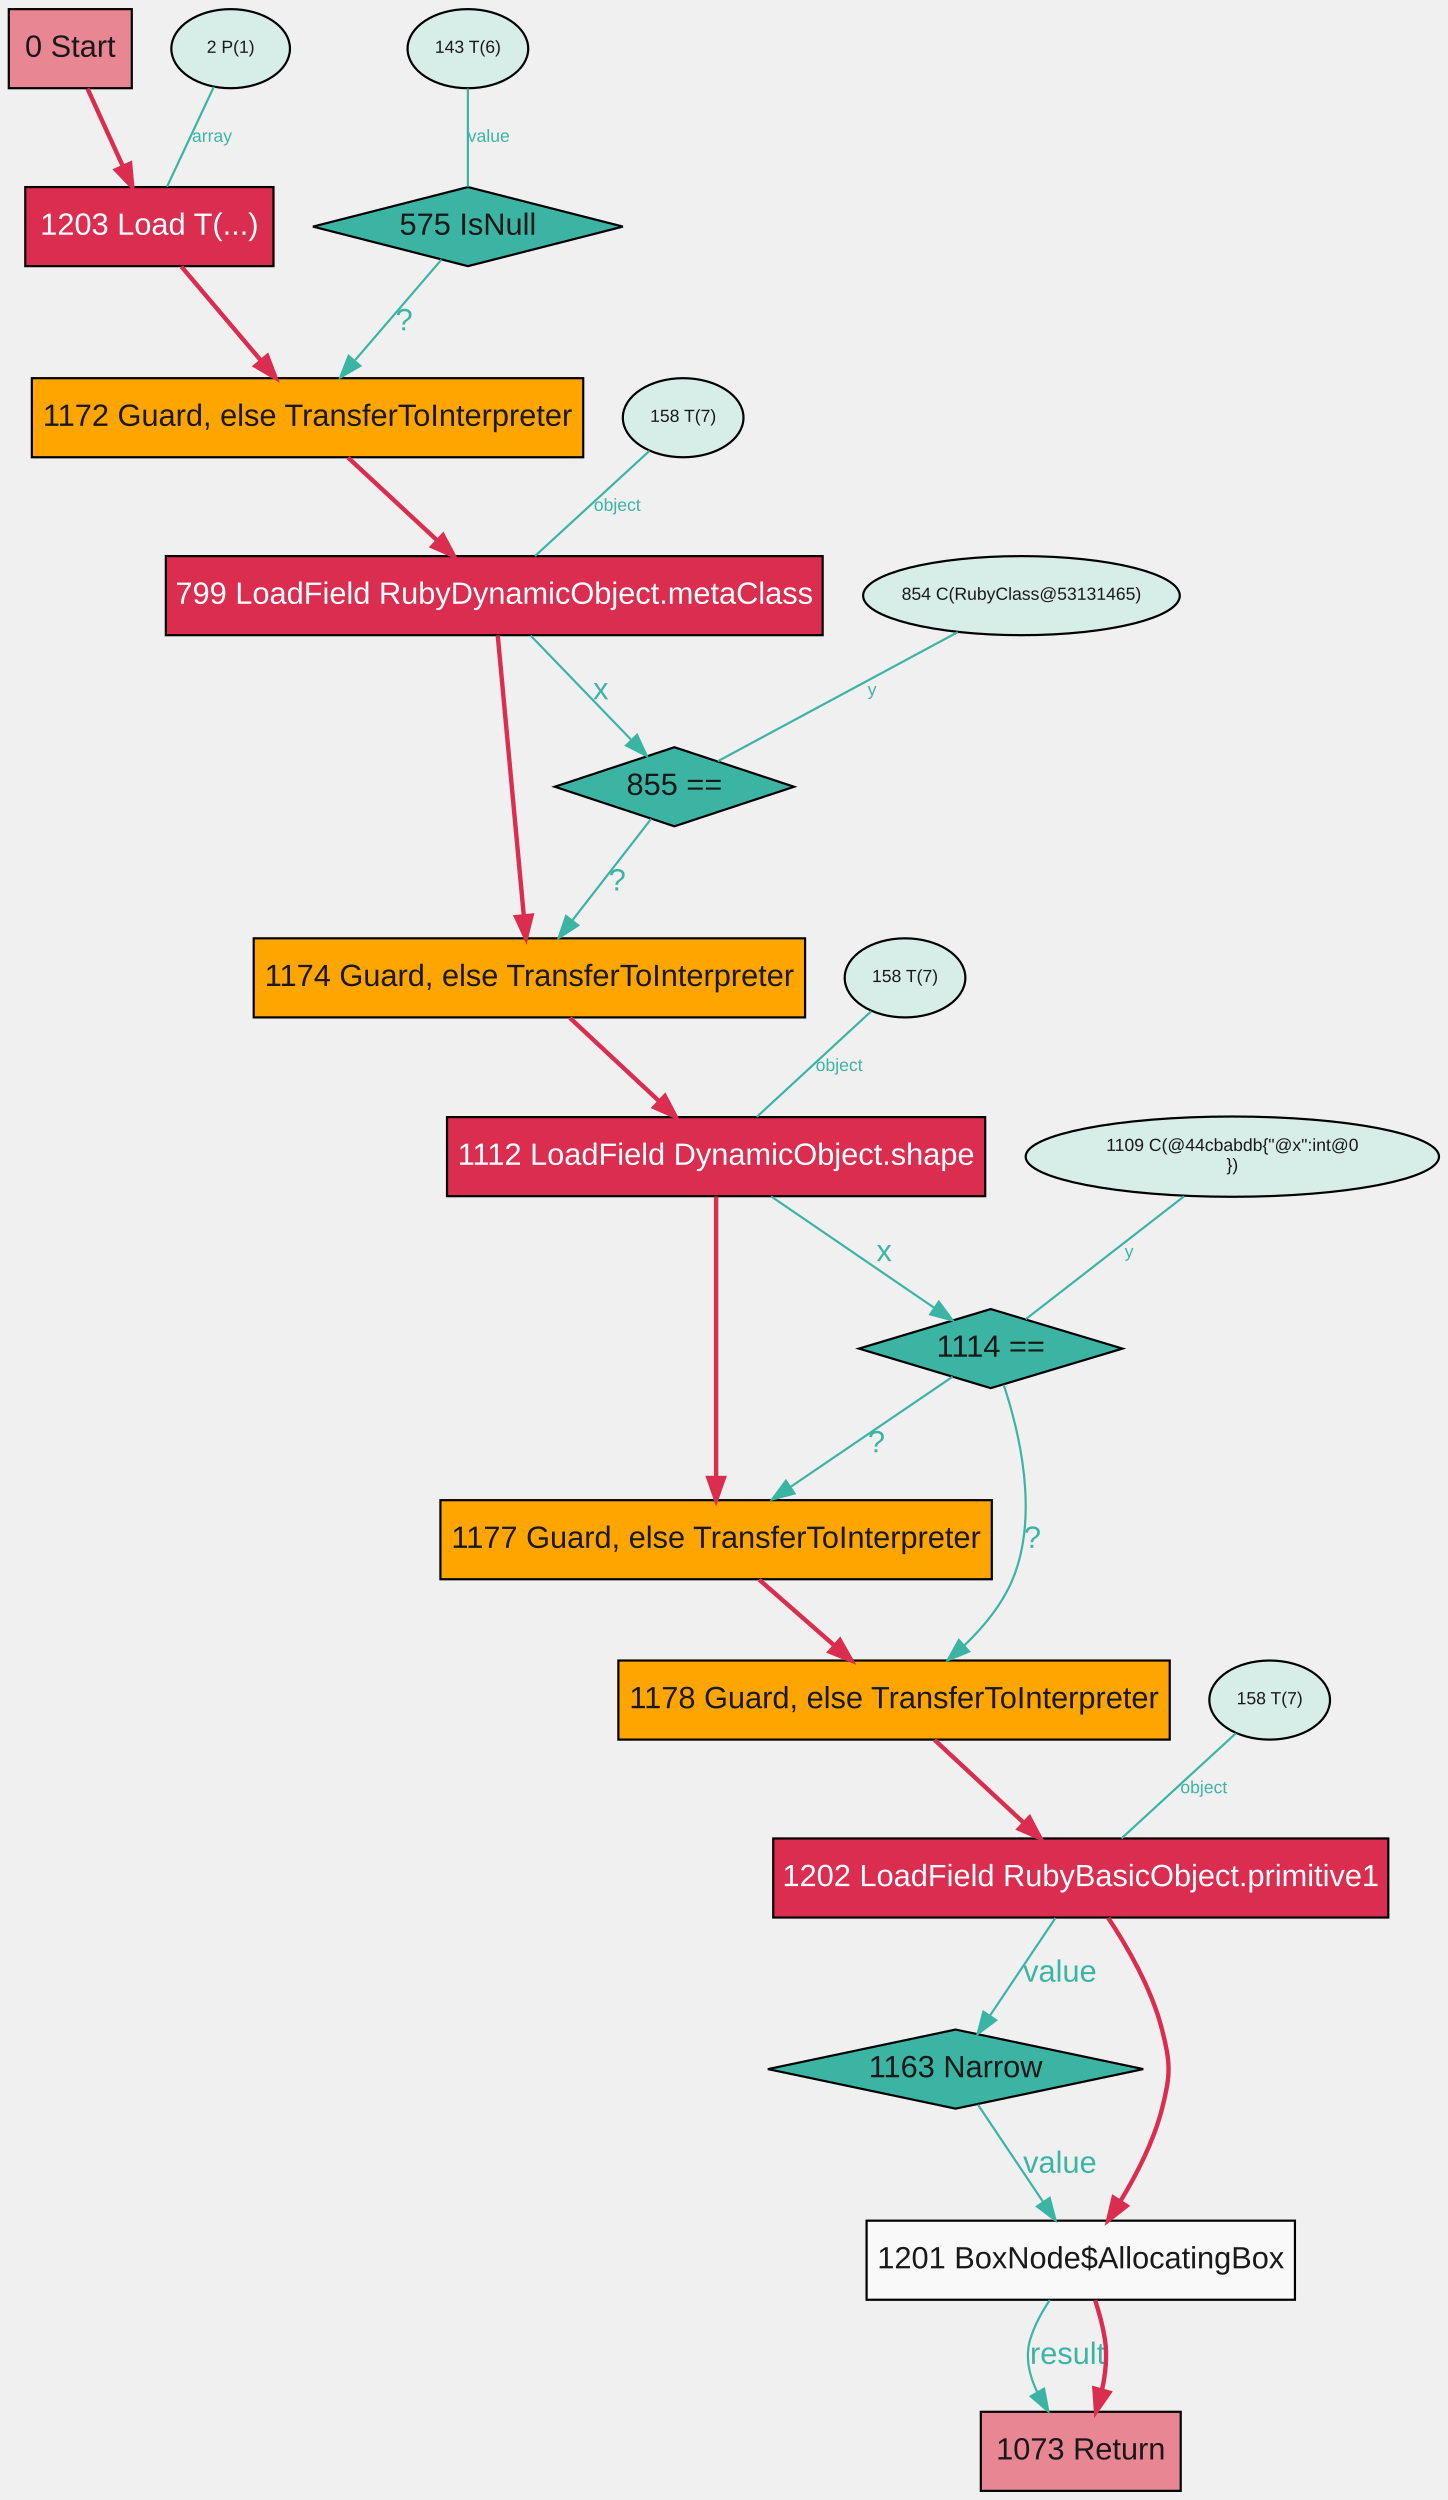
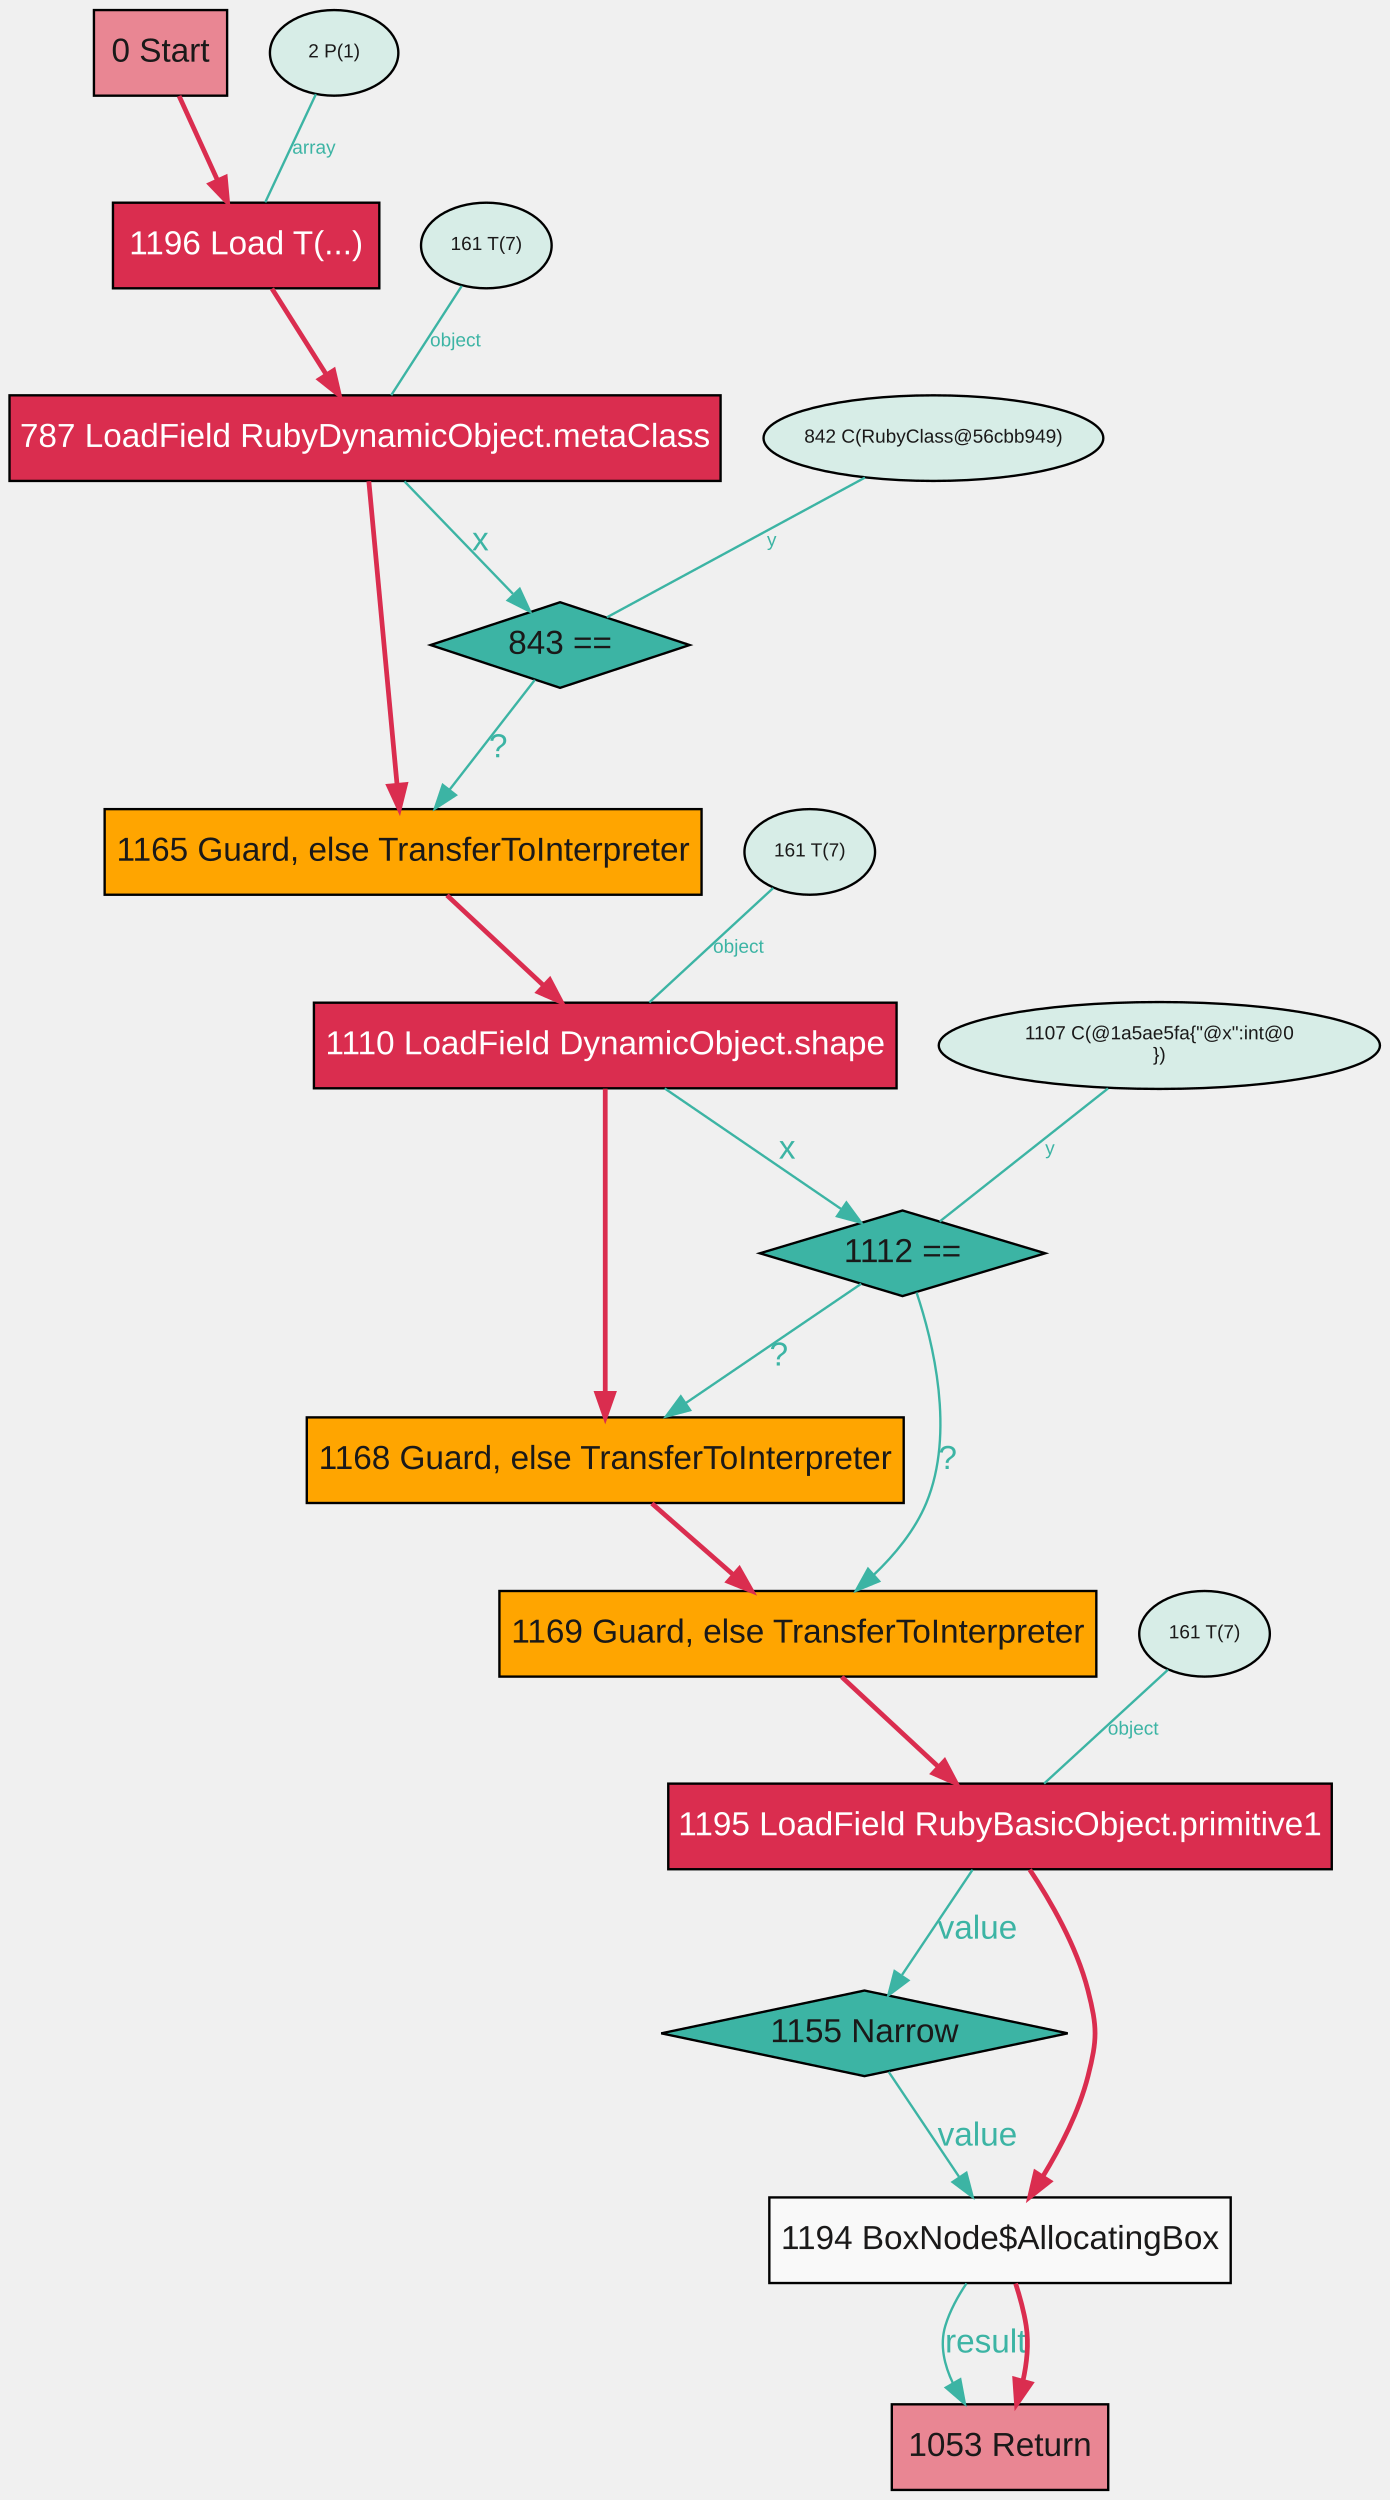
- <svg xmlns="http://www.w3.org/2000/svg" width="659pt" height="1138pt" viewBox="0.00 0.00 659.05 1137.77">
-   <g id="graph0" class="graph" transform="scale(1 1) rotate(0) translate(4 1133.77)">
+ <svg xmlns="http://www.w3.org/2000/svg" width="584pt" height="1051pt" viewBox="0.00 0.00 584.13 1050.77">
+   <g id="graph0" class="graph" transform="scale(1 1) rotate(0) translate(4 1046.77)">
    <g id="node1" class="node">
-       <polygon fill="#e98693" stroke="black" points="56,-1129.77 0,-1129.77 0,-1093.77 56,-1093.77 56,-1129.77" />
-       <text text-anchor="middle" x="28" y="-1108.07" font-family="Arial" font-size="14.00" fill="#1a1919">0 Start</text>
+       <polygon fill="#e98693" stroke="black" points="91.5,-1042.77 35.5,-1042.77 35.5,-1006.77 91.5,-1006.77 91.5,-1042.77" />
+       <text text-anchor="middle" x="63.5" y="-1021.07" font-family="Arial" font-size="14.00" fill="#1a1919">0 Start</text>
+     </g>
+     <g id="node13" class="node">
+       <polygon fill="#da2d4f" stroke="black" points="155.5,-961.77 43.5,-961.77 43.5,-925.77 155.5,-925.77 155.5,-961.77" />
+       <text text-anchor="middle" x="99.5" y="-940.07" font-family="Arial" font-size="14.00" fill="#ffffff">1196 Load T(...)</text>
+     </g>
+     <g id="edge22" class="edge">
+       <path fill="none" stroke="#da2d4f" stroke-width="2" d="M71.31,-1006.63C76.03,-996.28 82.14,-982.87 87.46,-971.18" />
+       <polygon fill="#da2d4f" stroke="#da2d4f" stroke-width="2" points="90.74,-972.43 91.7,-961.88 84.37,-969.53 90.74,-972.43" />
+     </g>
+     <g id="node2" class="node">
+       <polygon fill="#da2d4f" stroke="black" points="299,-880.77 0,-880.77 0,-844.77 299,-844.77 299,-880.77" />
+       <text text-anchor="middle" x="149.5" y="-859.07" font-family="Arial" font-size="14.00" fill="#ffffff">787 LoadField RubyDynamicObject.metaClass</text>
+     </g>
+     <g id="node3" class="node">
+       <polygon fill="#3cb4a4" stroke="black" points="231.5,-793.77 177.04,-775.77 231.5,-757.77 285.96,-775.77 231.5,-793.77" />
+       <text text-anchor="middle" x="231.5" y="-772.07" font-family="Arial" font-size="14.00" fill="#1a1919">843 ==</text>
+     </g>
+     <g id="edge2" class="edge">
+       <path fill="none" stroke="#3cb4a4" d="M166.09,-844.57C179.28,-830.9 197.77,-811.74 211.72,-797.27" />
+       <polygon fill="#3cb4a4" stroke="#3cb4a4" points="214.52,-799.41 218.95,-789.78 209.49,-794.55 214.52,-799.41" />
+       <text text-anchor="middle" x="198" y="-815.57" font-family="arial" font-size="14.00" fill="#3cb4a4">x</text>
+     </g>
+     <g id="node8" class="node">
+       <polygon fill="#ffa500" stroke="black" points="291,-706.77 40,-706.77 40,-670.77 291,-670.77 291,-706.77" />
+       <text text-anchor="middle" x="165.5" y="-685.07" font-family="Arial" font-size="14.00" fill="#1a1919">1165 Guard, else TransferToInterpreter</text>
+     </g>
+     <g id="edge1" class="edge">
+       <path fill="none" stroke="#da2d4f" stroke-width="2" d="M151.09,-844.65C153.87,-814.77 159.63,-752.88 162.96,-717.04" />
+       <polygon fill="#da2d4f" stroke="#da2d4f" stroke-width="2" points="166.47,-717.1 163.91,-706.82 159.5,-716.45 166.47,-717.1" />
+     </g>
+     <g id="edge9" class="edge">
+       <path fill="none" stroke="#3cb4a4" d="M220.9,-761.11C211.24,-748.68 196.75,-730.01 185,-714.89" />
+       <polygon fill="#3cb4a4" stroke="#3cb4a4" points="187.71,-712.67 178.81,-706.91 182.18,-716.96 187.71,-712.67" />
+       <text text-anchor="middle" x="205.5" y="-728.57" font-family="arial" font-size="14.00" fill="#3cb4a4">?</text>
+     </g>
+     <g id="node4" class="node">
+       <polygon fill="#e98693" stroke="black" points="462,-36 371,-36 371,0 462,0 462,-36" />
+       <text text-anchor="middle" x="416.5" y="-14.3" font-family="Arial" font-size="14.00" fill="#1a1919">1053 Return</text>
+     </g>
+     <g id="node5" class="node">
+       <polygon fill="#da2d4f" stroke="black" points="373,-625.38 128,-625.38 128,-589.38 373,-589.38 373,-625.38" />
+       <text text-anchor="middle" x="250.5" y="-603.68" font-family="Arial" font-size="14.00" fill="#ffffff">1110 LoadField DynamicObject.shape</text>
+     </g>
+     <g id="node6" class="node">
+       <polygon fill="#3cb4a4" stroke="black" points="375.5,-538 315.51,-520 375.5,-502 435.49,-520 375.5,-538" />
+       <text text-anchor="middle" x="375.5" y="-516.3" font-family="Arial" font-size="14.00" fill="#1a1919">1112 ==</text>
+     </g>
+     <g id="edge6" class="edge">
+       <path fill="none" stroke="#3cb4a4" d="M275.5,-589.31C297.04,-574.6 328.01,-553.44 349.76,-538.58" />
+       <polygon fill="#3cb4a4" stroke="#3cb4a4" points="351.9,-541.36 358.18,-532.83 347.95,-535.58 351.9,-541.36" />
+       <text text-anchor="middle" x="327" y="-559.8" font-family="arial" font-size="14.00" fill="#3cb4a4">x</text>
+     </g>
+     <g id="node9" class="node">
+       <polygon fill="#ffa500" stroke="black" points="376,-451 125,-451 125,-415 376,-415 376,-451" />
+       <text text-anchor="middle" x="250.5" y="-429.3" font-family="Arial" font-size="14.00" fill="#1a1919">1168 Guard, else TransferToInterpreter</text>
+     </g>
+     <g id="edge5" class="edge">
+       <path fill="none" stroke="#da2d4f" stroke-width="2" d="M250.5,-589.23C250.5,-559.28 250.5,-497.25 250.5,-461.33" />
+       <polygon fill="#da2d4f" stroke="#da2d4f" stroke-width="2" points="254,-461.09 250.5,-451.09 247,-461.09 254,-461.09" />
+     </g>
+     <g id="edge11" class="edge">
+       <path fill="none" stroke="#3cb4a4" d="M358.12,-507.18C339.12,-494.26 308.21,-473.24 284.38,-457.04" />
+       <polygon fill="#3cb4a4" stroke="#3cb4a4" points="286.19,-454.04 275.96,-451.31 282.26,-459.83 286.19,-454.04" />
+       <text text-anchor="middle" x="323.5" y="-472.8" font-family="arial" font-size="14.00" fill="#3cb4a4">?</text>
+     </g>
+     <g id="node10" class="node">
+       <polygon fill="#ffa500" stroke="black" points="457,-378 206,-378 206,-342 457,-342 457,-378" />
+       <text text-anchor="middle" x="331.5" y="-356.3" font-family="Arial" font-size="14.00" fill="#1a1919">1169 Guard, else TransferToInterpreter</text>
+     </g>
+     <g id="edge13" class="edge">
+       <path fill="none" stroke="#3cb4a4" d="M381.4,-503.52C388.41,-482.59 397.72,-444.49 385.5,-415 380.74,-403.52 372.23,-393.2 363.35,-384.74" />
+       <polygon fill="#3cb4a4" stroke="#3cb4a4" points="365.67,-382.12 355.87,-378.08 361.01,-387.35 365.67,-382.12" />
+       <text text-anchor="middle" x="394.5" y="-429.3" font-family="arial" font-size="14.00" fill="#3cb4a4">?</text>
+     </g>
+     <g id="node7" class="node">
+       <polygon fill="#3cb4a4" stroke="black" points="359.5,-210 274.04,-192 359.5,-174 444.96,-192 359.5,-210" />
+       <text text-anchor="middle" x="359.5" y="-188.3" font-family="Arial" font-size="14.00" fill="#1a1919">1155 Narrow</text>
+     </g>
+     <g id="node11" class="node">
+       <polygon fill="#f9f9f9" stroke="black" points="513.5,-123 319.5,-123 319.5,-87 513.5,-87 513.5,-123" />
+       <text text-anchor="middle" x="416.5" y="-101.3" font-family="Arial" font-size="14.00" fill="#1a1919">1194 BoxNode$AllocatingBox</text>
+     </g>
+     <g id="edge15" class="edge">
+       <path fill="none" stroke="#3cb4a4" d="M369.69,-175.8C377.91,-163.54 389.66,-146.03 399.32,-131.61" />
+       <polygon fill="#3cb4a4" stroke="#3cb4a4" points="402.36,-133.36 405.03,-123.11 396.55,-129.47 402.36,-133.36" />
+       <text text-anchor="middle" x="407" y="-144.8" font-family="arial" font-size="14.00" fill="#3cb4a4">value</text>
+     </g>
+     <g id="edge10" class="edge">
+       <path fill="none" stroke="#da2d4f" stroke-width="2" d="M183.94,-670.54C195.86,-659.41 211.54,-644.77 224.69,-632.49" />
+       <polygon fill="#da2d4f" stroke="#da2d4f" stroke-width="2" points="227.17,-634.96 232.09,-625.58 222.39,-629.84 227.17,-634.96" />
+     </g>
+     <g id="edge12" class="edge">
+       <path fill="none" stroke="#da2d4f" stroke-width="2" d="M270.11,-414.81C280.36,-405.83 293.06,-394.69 304.25,-384.89" />
+       <polygon fill="#da2d4f" stroke="#da2d4f" stroke-width="2" points="306.86,-387.25 312.07,-378.03 302.25,-381.99 306.86,-387.25" />
+     </g>
+     <g id="node12" class="node">
+       <polygon fill="#da2d4f" stroke="black" points="556,-297 277,-297 277,-261 556,-261 556,-297" />
+       <text text-anchor="middle" x="416.5" y="-275.3" font-family="Arial" font-size="14.00" fill="#ffffff">1195 LoadField RubyBasicObject.primitive1</text>
+     </g>
+     <g id="edge14" class="edge">
+       <path fill="none" stroke="#da2d4f" stroke-width="2" d="M349.94,-341.86C361.86,-330.78 377.54,-316.21 390.69,-303.99" />
+       <polygon fill="#da2d4f" stroke="#da2d4f" stroke-width="2" points="393.15,-306.48 398.09,-297.11 388.38,-301.35 393.15,-306.48" />
+     </g>
+     <g id="edge4" class="edge">
+       <path fill="none" stroke="#3cb4a4" d="M402.4,-86.84C398.78,-81.46 395.38,-75.27 393.5,-69 391.09,-60.93 393.06,-52.49 396.69,-44.89" />
+       <polygon fill="#3cb4a4" stroke="#3cb4a4" points="399.79,-46.53 401.75,-36.12 393.72,-43.03 399.79,-46.53" />
+       <text text-anchor="middle" x="410.5" y="-57.8" font-family="arial" font-size="14.00" fill="#3cb4a4">result</text>
+     </g>
+     <g id="edge16" class="edge">
+       <path fill="none" stroke="#da2d4f" stroke-width="2" d="M423.05,-86.8C424.87,-81.21 426.59,-74.92 427.5,-69 428.67,-61.39 427.79,-53.2 426.11,-45.71" />
+       <polygon fill="#da2d4f" stroke="#da2d4f" stroke-width="2" points="429.47,-44.74 423.44,-36.02 422.72,-46.59 429.47,-44.74" />
+     </g>
+     <g id="edge8" class="edge">
+       <path fill="none" stroke="#3cb4a4" d="M404.97,-260.8C396.43,-248.07 384.69,-230.57 375.28,-216.54" />
+       <polygon fill="#3cb4a4" stroke="#3cb4a4" points="377.97,-214.26 369.49,-207.9 372.16,-218.16 377.97,-214.26" />
+       <text text-anchor="middle" x="407" y="-231.8" font-family="arial" font-size="14.00" fill="#3cb4a4">value</text>
+     </g>
+     <g id="edge17" class="edge">
+       <path fill="none" stroke="#da2d4f" stroke-width="2" d="M428.99,-260.84C437.77,-247.66 448.76,-228.63 453.5,-210 457.45,-194.49 457.45,-189.51 453.5,-174 449.72,-159.16 441.98,-144.06 434.54,-131.87" />
+       <polygon fill="#da2d4f" stroke="#da2d4f" stroke-width="2" points="437.32,-129.71 428.99,-123.16 431.42,-133.48 437.32,-129.71" />
+     </g>
+     <g id="edge23" class="edge">
+       <path fill="none" stroke="#da2d4f" stroke-width="2" d="M110.35,-925.63C117.03,-915.07 125.73,-901.33 133.22,-889.48" />
+       <polygon fill="#da2d4f" stroke="#da2d4f" stroke-width="2" points="136.28,-891.2 138.67,-880.88 130.37,-887.46 136.28,-891.2" />
+     </g>
+     <g id="node14" class="node">
+       <ellipse fill="#d7ede7" stroke="black" cx="388.5" cy="-862.77" rx="71.44" ry="18" />
+       <text text-anchor="middle" x="388.5" y="-860.87" font-family="Arial" font-size="8.00" fill="#1a1919">842 C(RubyClass@56cbb949)</text>
+     </g>
+     <g id="edge3" class="edge">
+       <path fill="none" stroke="#3cb4a4" d="M359.7,-846.18C328.19,-829.12 278.52,-802.23 251.18,-787.42" />
+       <text text-anchor="middle" x="320.5" y="-817.37" font-family="arial" font-size="8.00" fill="#3cb4a4">y</text>
    </g>
    <g id="node15" class="node">
-       <polygon fill="#da2d4f" stroke="black" points="120.5,-1048.77 7.5,-1048.77 7.5,-1012.77 120.5,-1012.77 120.5,-1048.77" />
-       <text text-anchor="middle" x="64" y="-1027.07" font-family="Arial" font-size="14.00" fill="#ffffff">1203 Load T(...)</text>
+       <ellipse fill="#d7ede7" stroke="black" cx="483.5" cy="-607.38" rx="92.76" ry="18.27" />
+       <text text-anchor="middle" x="483.5" y="-609.98" font-family="Arial" font-size="8.00" fill="#1a1919">1107 C(@1a5ae5fa{"@x":int@0</text>
+       <text text-anchor="middle" x="483.5" y="-600.98" font-family="Arial" font-size="8.00" fill="#1a1919">})</text>
    </g>
-     <g id="edge25" class="edge">
-       <path fill="none" stroke="#da2d4f" stroke-width="2" d="M35.81,-1093.63C40.53,-1083.28 46.64,-1069.87 51.96,-1058.18" />
-       <polygon fill="#da2d4f" stroke="#da2d4f" stroke-width="2" points="55.24,-1059.43 56.2,-1048.88 48.87,-1056.53 55.24,-1059.43" />
+     <g id="edge7" class="edge">
+       <path fill="none" stroke="#3cb4a4" d="M461.9,-589.31C440.97,-572.76 409.74,-548.07 391.12,-533.35" />
+       <text text-anchor="middle" x="437.5" y="-561.6" font-family="arial" font-size="8.00" fill="#3cb4a4">y</text>
    </g>
-     <g id="node2" class="node">
-       <polygon fill="#3cb4a4" stroke="black" points="209,-1048.77 138.45,-1030.77 209,-1012.77 279.55,-1030.77 209,-1048.77" />
-       <text text-anchor="middle" x="209" y="-1027.07" font-family="Arial" font-size="14.00" fill="#1a1919">575 IsNull</text>
-     </g>
-     <g id="node9" class="node">
-       <polygon fill="#ffa500" stroke="black" points="261.5,-961.77 10.5,-961.77 10.5,-925.77 261.5,-925.77 261.5,-961.77" />
-       <text text-anchor="middle" x="136" y="-940.07" font-family="Arial" font-size="14.00" fill="#1a1919">1172 Guard, else TransferToInterpreter</text>
-     </g>
-     <g id="edge9" class="edge">
-       <path fill="none" stroke="#3cb4a4" d="M196.95,-1015.73C186.28,-1003.32 170.48,-984.91 157.63,-969.95" />
-       <polygon fill="#3cb4a4" stroke="#3cb4a4" points="160.02,-967.37 150.85,-962.06 154.71,-971.93 160.02,-967.37" />
-       <text text-anchor="middle" x="180" y="-983.57" font-family="arial" font-size="14.00" fill="#3cb4a4">?</text>
-     </g>
-     <g id="node3" class="node">
-       <polygon fill="#da2d4f" stroke="black" points="370.5,-880.77 71.5,-880.77 71.5,-844.77 370.5,-844.77 370.5,-880.77" />
-       <text text-anchor="middle" x="221" y="-859.07" font-family="Arial" font-size="14.00" fill="#ffffff">799 LoadField RubyDynamicObject.metaClass</text>
-     </g>
-     <g id="node4" class="node">
-       <polygon fill="#3cb4a4" stroke="black" points="303,-793.77 248.54,-775.77 303,-757.77 357.46,-775.77 303,-793.77" />
-       <text text-anchor="middle" x="303" y="-772.07" font-family="Arial" font-size="14.00" fill="#1a1919">855 ==</text>
-     </g>
-     <g id="edge2" class="edge">
-       <path fill="none" stroke="#3cb4a4" d="M237.59,-844.57C250.78,-830.9 269.27,-811.74 283.22,-797.27" />
-       <polygon fill="#3cb4a4" stroke="#3cb4a4" points="286.02,-799.41 290.45,-789.78 280.99,-794.55 286.02,-799.41" />
-       <text text-anchor="middle" x="269.5" y="-815.57" font-family="arial" font-size="14.00" fill="#3cb4a4">x</text>
-     </g>
-     <g id="node10" class="node">
-       <polygon fill="#ffa500" stroke="black" points="362.5,-706.77 111.5,-706.77 111.5,-670.77 362.5,-670.77 362.5,-706.77" />
-       <text text-anchor="middle" x="237" y="-685.07" font-family="Arial" font-size="14.00" fill="#1a1919">1174 Guard, else TransferToInterpreter</text>
-     </g>
-     <g id="edge1" class="edge">
-       <path fill="none" stroke="#da2d4f" stroke-width="2" d="M222.59,-844.65C225.37,-814.77 231.13,-752.88 234.46,-717.04" />
-       <polygon fill="#da2d4f" stroke="#da2d4f" stroke-width="2" points="237.97,-717.1 235.41,-706.82 231,-716.45 237.97,-717.1" />
-     </g>
-     <g id="edge11" class="edge">
-       <path fill="none" stroke="#3cb4a4" d="M292.4,-761.11C282.74,-748.68 268.25,-730.01 256.5,-714.89" />
-       <polygon fill="#3cb4a4" stroke="#3cb4a4" points="259.21,-712.67 250.31,-706.91 253.68,-716.96 259.21,-712.67" />
-       <text text-anchor="middle" x="277" y="-728.57" font-family="arial" font-size="14.00" fill="#3cb4a4">?</text>
-     </g>
-     <g id="node5" class="node">
-       <polygon fill="#e98693" stroke="black" points="533.5,-36 442.5,-36 442.5,0 533.5,0 533.5,-36" />
-       <text text-anchor="middle" x="488" y="-14.3" font-family="Arial" font-size="14.00" fill="#1a1919">1073 Return</text>
-     </g>
-     <g id="node6" class="node">
-       <polygon fill="#da2d4f" stroke="black" points="444.5,-625.38 199.5,-625.38 199.5,-589.38 444.5,-589.38 444.5,-625.38" />
-       <text text-anchor="middle" x="322" y="-603.68" font-family="Arial" font-size="14.00" fill="#ffffff">1112 LoadField DynamicObject.shape</text>
-     </g>
-     <g id="node7" class="node">
-       <polygon fill="#3cb4a4" stroke="black" points="447,-538 387.01,-520 447,-502 506.99,-520 447,-538" />
-       <text text-anchor="middle" x="447" y="-516.3" font-family="Arial" font-size="14.00" fill="#1a1919">1114 ==</text>
-     </g>
-     <g id="edge6" class="edge">
-       <path fill="none" stroke="#3cb4a4" d="M347,-589.31C368.54,-574.6 399.51,-553.44 421.26,-538.58" />
-       <polygon fill="#3cb4a4" stroke="#3cb4a4" points="423.4,-541.36 429.68,-532.83 419.45,-535.58 423.4,-541.36" />
-       <text text-anchor="middle" x="398.5" y="-559.8" font-family="arial" font-size="14.00" fill="#3cb4a4">x</text>
-     </g>
-     <g id="node11" class="node">
-       <polygon fill="#ffa500" stroke="black" points="447.5,-451 196.5,-451 196.5,-415 447.5,-415 447.5,-451" />
-       <text text-anchor="middle" x="322" y="-429.3" font-family="Arial" font-size="14.00" fill="#1a1919">1177 Guard, else TransferToInterpreter</text>
-     </g>
-     <g id="edge5" class="edge">
-       <path fill="none" stroke="#da2d4f" stroke-width="2" d="M322,-589.23C322,-559.28 322,-497.25 322,-461.33" />
-       <polygon fill="#da2d4f" stroke="#da2d4f" stroke-width="2" points="325.5,-461.09 322,-451.09 318.5,-461.09 325.5,-461.09" />
-     </g>
-     <g id="edge13" class="edge">
-       <path fill="none" stroke="#3cb4a4" d="M429.62,-507.18C410.62,-494.26 379.71,-473.24 355.88,-457.04" />
-       <polygon fill="#3cb4a4" stroke="#3cb4a4" points="357.69,-454.04 347.46,-451.31 353.76,-459.83 357.69,-454.04" />
-       <text text-anchor="middle" x="395" y="-472.8" font-family="arial" font-size="14.00" fill="#3cb4a4">?</text>
-     </g>
-     <g id="node12" class="node">
-       <polygon fill="#ffa500" stroke="black" points="528.5,-378 277.5,-378 277.5,-342 528.5,-342 528.5,-378" />
-       <text text-anchor="middle" x="403" y="-356.3" font-family="Arial" font-size="14.00" fill="#1a1919">1178 Guard, else TransferToInterpreter</text>
-     </g>
-     <g id="edge15" class="edge">
-       <path fill="none" stroke="#3cb4a4" d="M452.9,-503.52C459.91,-482.59 469.22,-444.49 457,-415 452.24,-403.52 443.73,-393.2 434.85,-384.74" />
-       <polygon fill="#3cb4a4" stroke="#3cb4a4" points="437.17,-382.12 427.37,-378.08 432.51,-387.35 437.17,-382.12" />
-       <text text-anchor="middle" x="466" y="-429.3" font-family="arial" font-size="14.00" fill="#3cb4a4">?</text>
-     </g>
-     <g id="node8" class="node">
-       <polygon fill="#3cb4a4" stroke="black" points="431,-210 345.54,-192 431,-174 516.46,-192 431,-210" />
-       <text text-anchor="middle" x="431" y="-188.3" font-family="Arial" font-size="14.00" fill="#1a1919">1163 Narrow</text>
-     </g>
-     <g id="node13" class="node">
-       <polygon fill="#f9f9f9" stroke="black" points="585.5,-123 390.5,-123 390.5,-87 585.5,-87 585.5,-123" />
-       <text text-anchor="middle" x="488" y="-101.3" font-family="Arial" font-size="14.00" fill="#1a1919">1201 BoxNode$AllocatingBox</text>
-     </g>
-     <g id="edge17" class="edge">
-       <path fill="none" stroke="#3cb4a4" d="M441.19,-175.8C449.41,-163.54 461.16,-146.03 470.82,-131.61" />
-       <polygon fill="#3cb4a4" stroke="#3cb4a4" points="473.86,-133.36 476.53,-123.11 468.05,-129.47 473.86,-133.36" />
-       <text text-anchor="middle" x="478.5" y="-144.8" font-family="arial" font-size="14.00" fill="#3cb4a4">value</text>
-     </g>
-     <g id="edge10" class="edge">
-       <path fill="none" stroke="#da2d4f" stroke-width="2" d="M154.44,-925.63C166.36,-914.55 182.04,-899.98 195.19,-887.76" />
-       <polygon fill="#da2d4f" stroke="#da2d4f" stroke-width="2" points="197.65,-890.25 202.59,-880.88 192.88,-885.12 197.65,-890.25" />
-     </g>
-     <g id="edge12" class="edge">
-       <path fill="none" stroke="#da2d4f" stroke-width="2" d="M255.44,-670.54C267.36,-659.41 283.04,-644.77 296.19,-632.49" />
-       <polygon fill="#da2d4f" stroke="#da2d4f" stroke-width="2" points="298.67,-634.96 303.59,-625.58 293.89,-629.84 298.67,-634.96" />
-     </g>
-     <g id="edge14" class="edge">
-       <path fill="none" stroke="#da2d4f" stroke-width="2" d="M341.61,-414.81C351.86,-405.83 364.56,-394.69 375.75,-384.89" />
-       <polygon fill="#da2d4f" stroke="#da2d4f" stroke-width="2" points="378.36,-387.25 383.57,-378.03 373.75,-381.99 378.36,-387.25" />
-     </g>
-     <g id="node14" class="node">
-       <polygon fill="#da2d4f" stroke="black" points="628,-297 348,-297 348,-261 628,-261 628,-297" />
-       <text text-anchor="middle" x="488" y="-275.3" font-family="Arial" font-size="14.00" fill="#ffffff">1202 LoadField RubyBasicObject.primitive1</text>
-     </g>
-     <g id="edge16" class="edge">
-       <path fill="none" stroke="#da2d4f" stroke-width="2" d="M421.44,-341.86C433.36,-330.78 449.04,-316.21 462.19,-303.99" />
-       <polygon fill="#da2d4f" stroke="#da2d4f" stroke-width="2" points="464.65,-306.48 469.59,-297.11 459.88,-301.35 464.65,-306.48" />
-     </g>
-     <g id="edge4" class="edge">
-       <path fill="none" stroke="#3cb4a4" d="M473.9,-86.84C470.28,-81.46 466.88,-75.27 465,-69 462.59,-60.93 464.56,-52.49 468.19,-44.89" />
-       <polygon fill="#3cb4a4" stroke="#3cb4a4" points="471.29,-46.53 473.25,-36.12 465.22,-43.03 471.29,-46.53" />
-       <text text-anchor="middle" x="482" y="-57.8" font-family="arial" font-size="14.00" fill="#3cb4a4">result</text>
+     <g id="node16" class="node">
+       <ellipse fill="#d7ede7" stroke="black" cx="200.5" cy="-943.77" rx="27.46" ry="18" />
+       <text text-anchor="middle" x="200.5" y="-941.87" font-family="Arial" font-size="8.00" fill="#1a1919">161 T(7)</text>
    </g>
    <g id="edge18" class="edge">
-       <path fill="none" stroke="#da2d4f" stroke-width="2" d="M494.55,-86.8C496.37,-81.21 498.09,-74.92 499,-69 500.17,-61.39 499.29,-53.2 497.61,-45.71" />
-       <polygon fill="#da2d4f" stroke="#da2d4f" stroke-width="2" points="500.97,-44.74 494.94,-36.02 494.22,-46.59 500.97,-44.74" />
+       <path fill="none" stroke="#3cb4a4" d="M190.18,-926.78C181.56,-913.44 169.31,-894.46 160.51,-880.83" />
+       <text text-anchor="middle" x="187.5" y="-901.37" font-family="arial" font-size="8.00" fill="#3cb4a4">object</text>
    </g>
-     <g id="edge8" class="edge">
-       <path fill="none" stroke="#3cb4a4" d="M476.47,-260.8C467.93,-248.07 456.19,-230.57 446.78,-216.54" />
-       <polygon fill="#3cb4a4" stroke="#3cb4a4" points="449.47,-214.26 440.99,-207.9 443.66,-218.16 449.47,-214.26" />
-       <text text-anchor="middle" x="478.5" y="-231.8" font-family="arial" font-size="14.00" fill="#3cb4a4">value</text>
+     <g id="node17" class="node">
+       <ellipse fill="#d7ede7" stroke="black" cx="336.5" cy="-688.77" rx="27.46" ry="18" />
+       <text text-anchor="middle" x="336.5" y="-686.87" font-family="Arial" font-size="8.00" fill="#1a1919">161 T(7)</text>
    </g>
    <g id="edge19" class="edge">
-       <path fill="none" stroke="#da2d4f" stroke-width="2" d="M500.49,-260.84C509.27,-247.66 520.26,-228.63 525,-210 528.95,-194.49 528.95,-189.51 525,-174 521.22,-159.16 513.48,-144.06 506.04,-131.87" />
-       <polygon fill="#da2d4f" stroke="#da2d4f" stroke-width="2" points="508.82,-129.71 500.49,-123.16 502.92,-133.48 508.82,-129.71" />
-     </g>
-     <g id="edge26" class="edge">
-       <path fill="none" stroke="#da2d4f" stroke-width="2" d="M78.57,-1012.57C89.01,-1000.24 103.24,-983.45 114.92,-969.66" />
-       <polygon fill="#da2d4f" stroke="#da2d4f" stroke-width="2" points="117.66,-971.84 121.45,-961.94 112.32,-967.31 117.66,-971.84" />
-     </g>
-     <g id="node16" class="node">
-       <ellipse fill="#d7ede7" stroke="black" cx="461" cy="-862.77" rx="72.08" ry="18" />
-       <text text-anchor="middle" x="461" y="-860.87" font-family="Arial" font-size="8.00" fill="#1a1919">854 C(RubyClass@53131465)</text>
-     </g>
-     <g id="edge3" class="edge">
-       <path fill="none" stroke="#3cb4a4" d="M432.02,-846.18C400.3,-829.12 350.32,-802.23 322.8,-787.42" />
-       <text text-anchor="middle" x="393" y="-817.37" font-family="arial" font-size="8.00" fill="#3cb4a4">y</text>
-     </g>
-     <g id="node17" class="node">
-       <ellipse fill="#d7ede7" stroke="black" cx="557" cy="-607.38" rx="94.09" ry="18.27" />
-       <text text-anchor="middle" x="557" y="-609.98" font-family="Arial" font-size="8.00" fill="#1a1919">1109 C(@44cbabdb{"@x":int@0</text>
-       <text text-anchor="middle" x="557" y="-600.98" font-family="Arial" font-size="8.00" fill="#1a1919">})</text>
-     </g>
-     <g id="edge7" class="edge">
-       <path fill="none" stroke="#3cb4a4" d="M535,-589.31C513.69,-572.76 481.87,-548.07 462.9,-533.35" />
-       <text text-anchor="middle" x="510" y="-561.6" font-family="arial" font-size="8.00" fill="#3cb4a4">y</text>
+       <path fill="none" stroke="#3cb4a4" d="M321.12,-673.58C306.53,-660.11 284.58,-639.85 269.03,-625.49" />
+       <text text-anchor="middle" x="306.5" y="-646.37" font-family="arial" font-size="8.00" fill="#3cb4a4">object</text>
    </g>
    <g id="node18" class="node">
-       <ellipse fill="#d7ede7" stroke="black" cx="209" cy="-1111.77" rx="27.46" ry="18" />
-       <text text-anchor="middle" x="209" y="-1109.87" font-family="Arial" font-size="8.00" fill="#1a1919">143 T(6)</text>
+       <ellipse fill="#d7ede7" stroke="black" cx="502.5" cy="-360" rx="27.46" ry="18" />
+       <text text-anchor="middle" x="502.5" y="-358.1" font-family="Arial" font-size="8.00" fill="#1a1919">161 T(7)</text>
    </g>
    <g id="edge20" class="edge">
-       <path fill="none" stroke="#3cb4a4" d="M209,-1093.63C209,-1080.38 209,-1062.12 209,-1048.88" />
-       <text text-anchor="middle" x="218.5" y="-1069.37" font-family="arial" font-size="8.00" fill="#3cb4a4">value</text>
+       <path fill="none" stroke="#3cb4a4" d="M487.12,-344.88C472.53,-331.47 450.58,-311.31 435.03,-297.02" />
+       <text text-anchor="middle" x="472.5" y="-317.6" font-family="arial" font-size="8.00" fill="#3cb4a4">object</text>
    </g>
    <g id="node19" class="node">
-       <ellipse fill="#d7ede7" stroke="black" cx="307" cy="-943.77" rx="27.46" ry="18" />
-       <text text-anchor="middle" x="307" y="-941.87" font-family="Arial" font-size="8.00" fill="#1a1919">158 T(7)</text>
+       <ellipse fill="#d7ede7" stroke="black" cx="136.5" cy="-1024.77" rx="27" ry="18" />
+       <text text-anchor="middle" x="136.5" y="-1022.87" font-family="Arial" font-size="8.00" fill="#1a1919">2 P(1)</text>
    </g>
    <g id="edge21" class="edge">
-       <path fill="none" stroke="#3cb4a4" d="M291.62,-928.65C277.03,-915.24 255.08,-895.08 239.53,-880.79" />
-       <text text-anchor="middle" x="277" y="-901.37" font-family="arial" font-size="8.00" fill="#3cb4a4">object</text>
-     </g>
-     <g id="node20" class="node">
-       <ellipse fill="#d7ede7" stroke="black" cx="408" cy="-688.77" rx="27.46" ry="18" />
-       <text text-anchor="middle" x="408" y="-686.87" font-family="Arial" font-size="8.00" fill="#1a1919">158 T(7)</text>
-     </g>
-     <g id="edge22" class="edge">
-       <path fill="none" stroke="#3cb4a4" d="M392.62,-673.58C378.03,-660.11 356.08,-639.85 340.53,-625.49" />
-       <text text-anchor="middle" x="378" y="-646.37" font-family="arial" font-size="8.00" fill="#3cb4a4">object</text>
-     </g>
-     <g id="node21" class="node">
-       <ellipse fill="#d7ede7" stroke="black" cx="574" cy="-360" rx="27.46" ry="18" />
-       <text text-anchor="middle" x="574" y="-358.1" font-family="Arial" font-size="8.00" fill="#1a1919">158 T(7)</text>
-     </g>
-     <g id="edge23" class="edge">
-       <path fill="none" stroke="#3cb4a4" d="M558.62,-344.88C544.03,-331.47 522.08,-311.31 506.53,-297.02" />
-       <text text-anchor="middle" x="544" y="-317.6" font-family="arial" font-size="8.00" fill="#3cb4a4">object</text>
-     </g>
-     <g id="node22" class="node">
-       <ellipse fill="#d7ede7" stroke="black" cx="101" cy="-1111.77" rx="27" ry="18" />
-       <text text-anchor="middle" x="101" y="-1109.87" font-family="Arial" font-size="8.00" fill="#1a1919">2 P(1)</text>
-     </g>
-     <g id="edge24" class="edge">
-       <path fill="none" stroke="#3cb4a4" d="M93.33,-1094.4C87.11,-1081.11 78.36,-1062.43 72.04,-1048.94" />
-       <text text-anchor="middle" x="92.5" y="-1069.37" font-family="arial" font-size="8.00" fill="#3cb4a4">array</text>
+       <path fill="none" stroke="#3cb4a4" d="M128.83,-1007.4C122.61,-994.11 113.86,-975.43 107.54,-961.94" />
+       <text text-anchor="middle" x="128" y="-982.37" font-family="arial" font-size="8.00" fill="#3cb4a4">array</text>
    </g>
  </g>
</svg>
